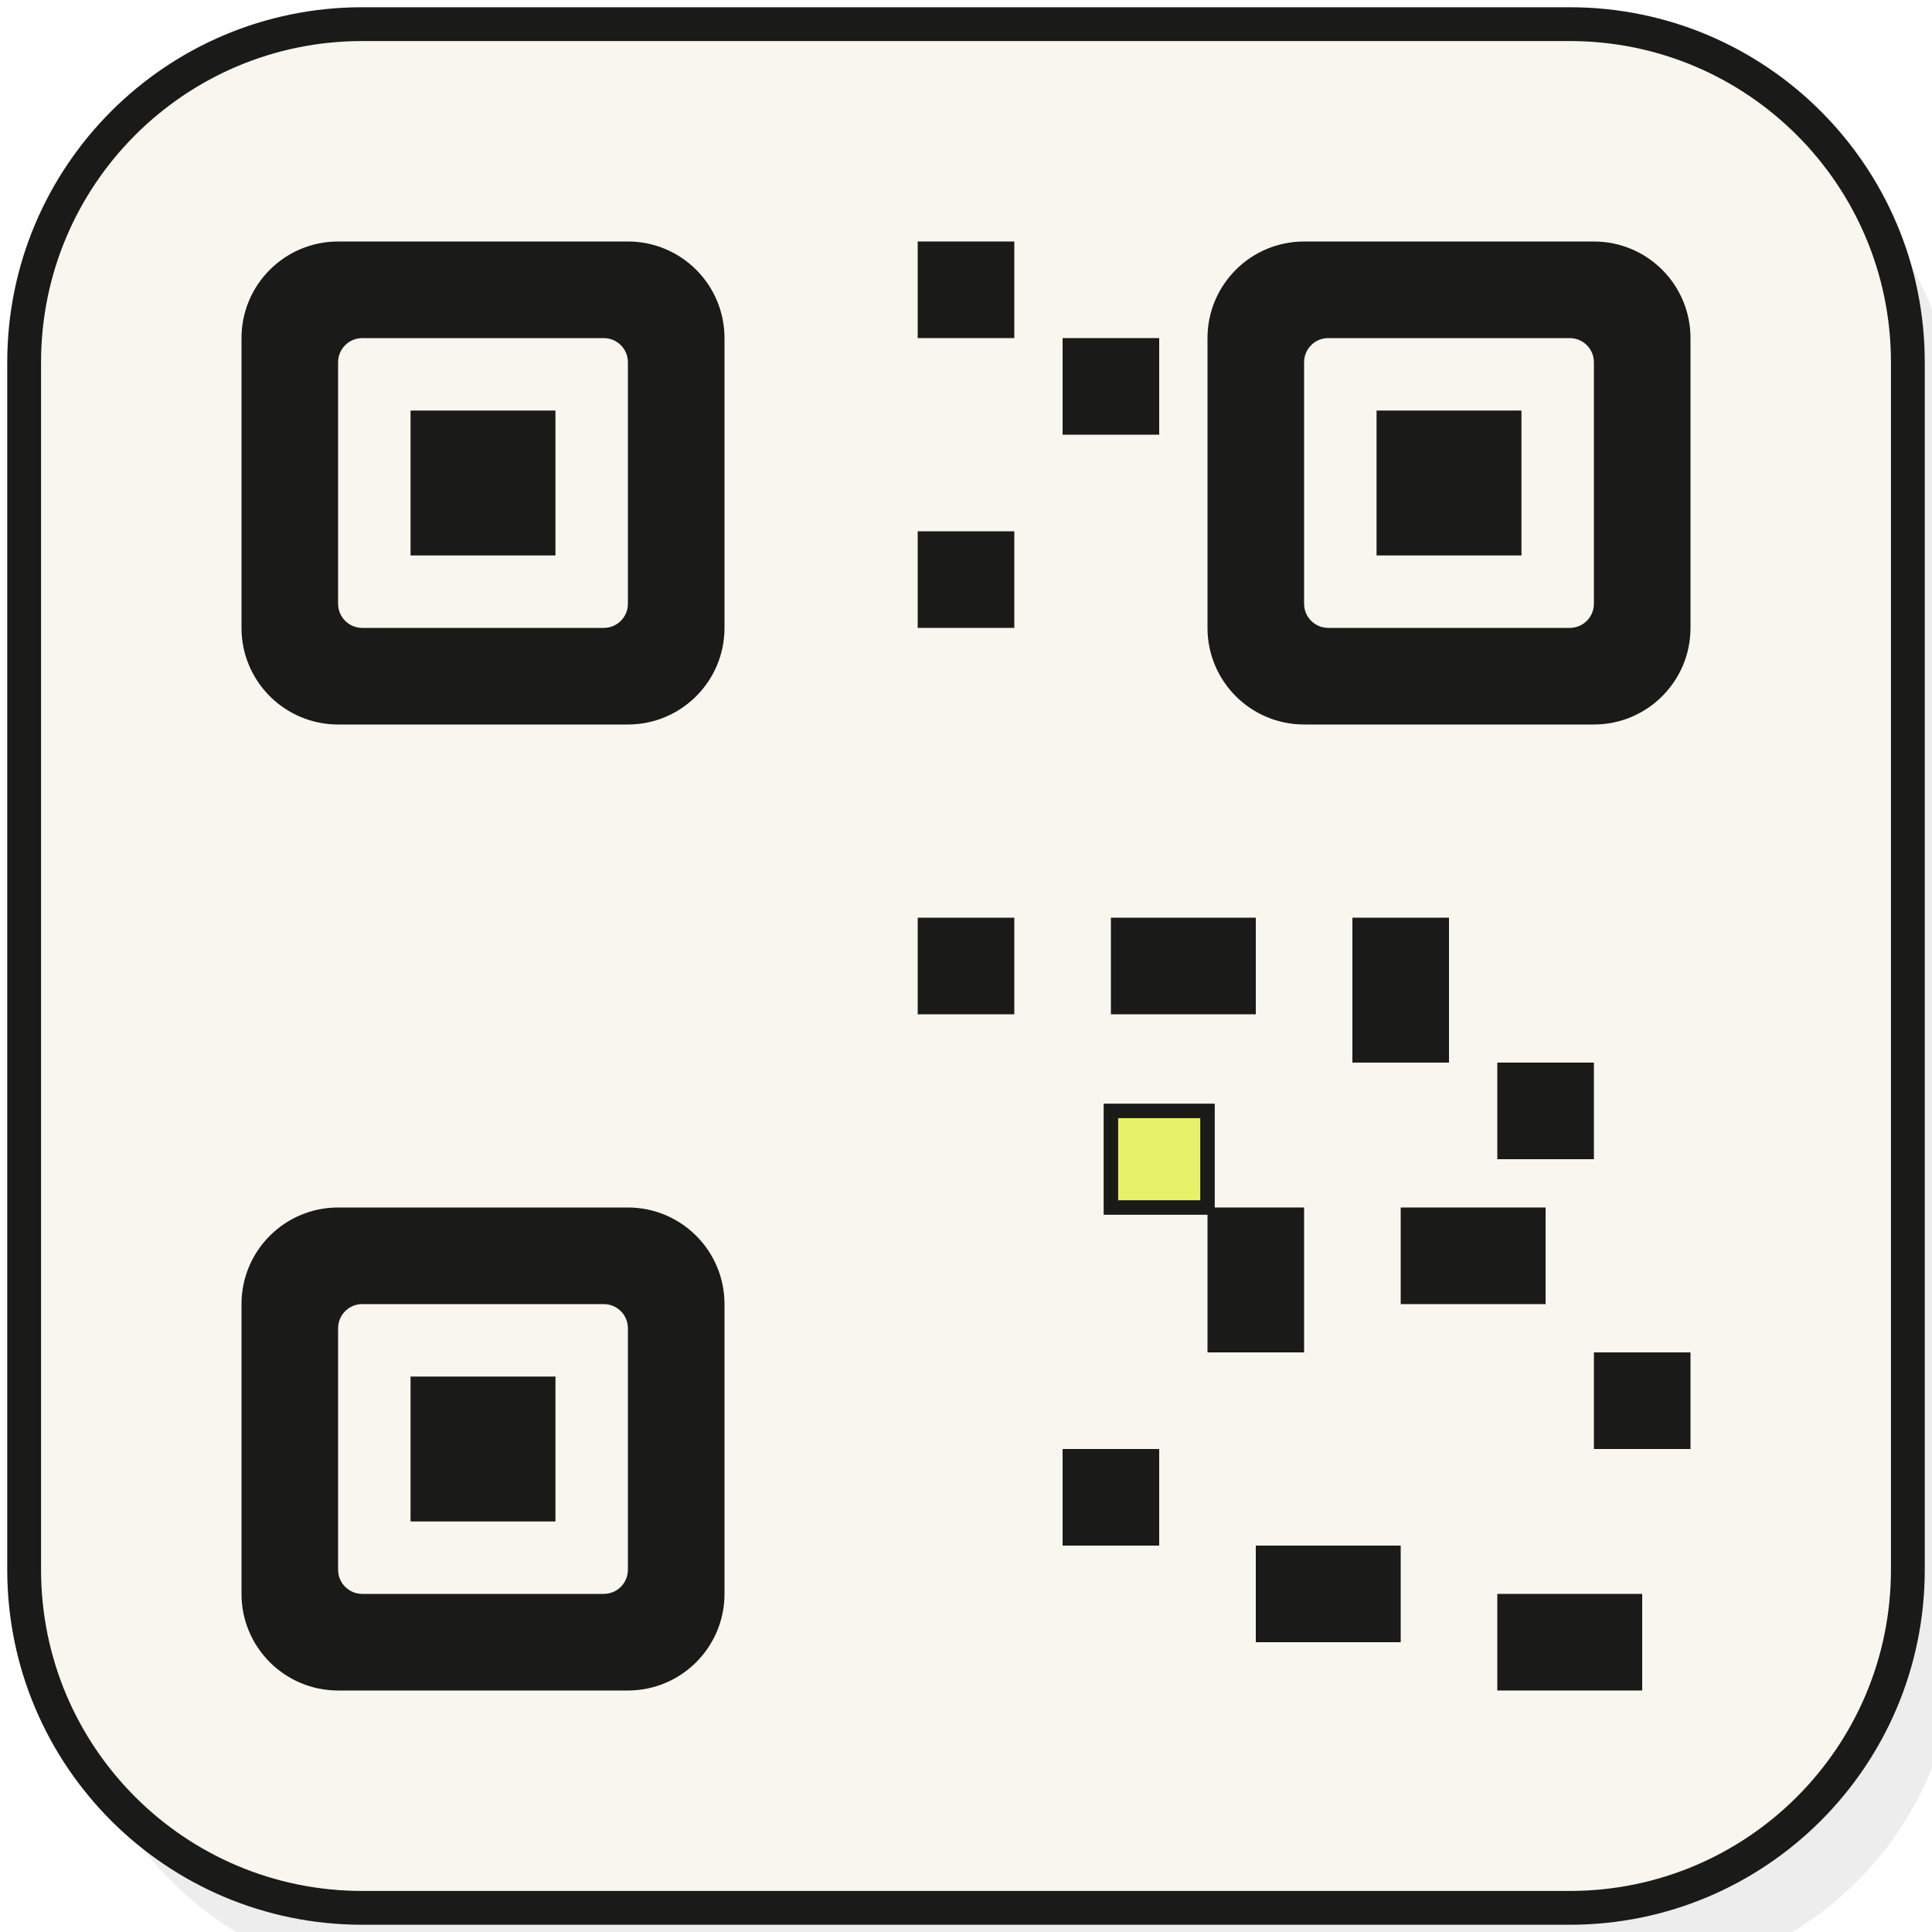
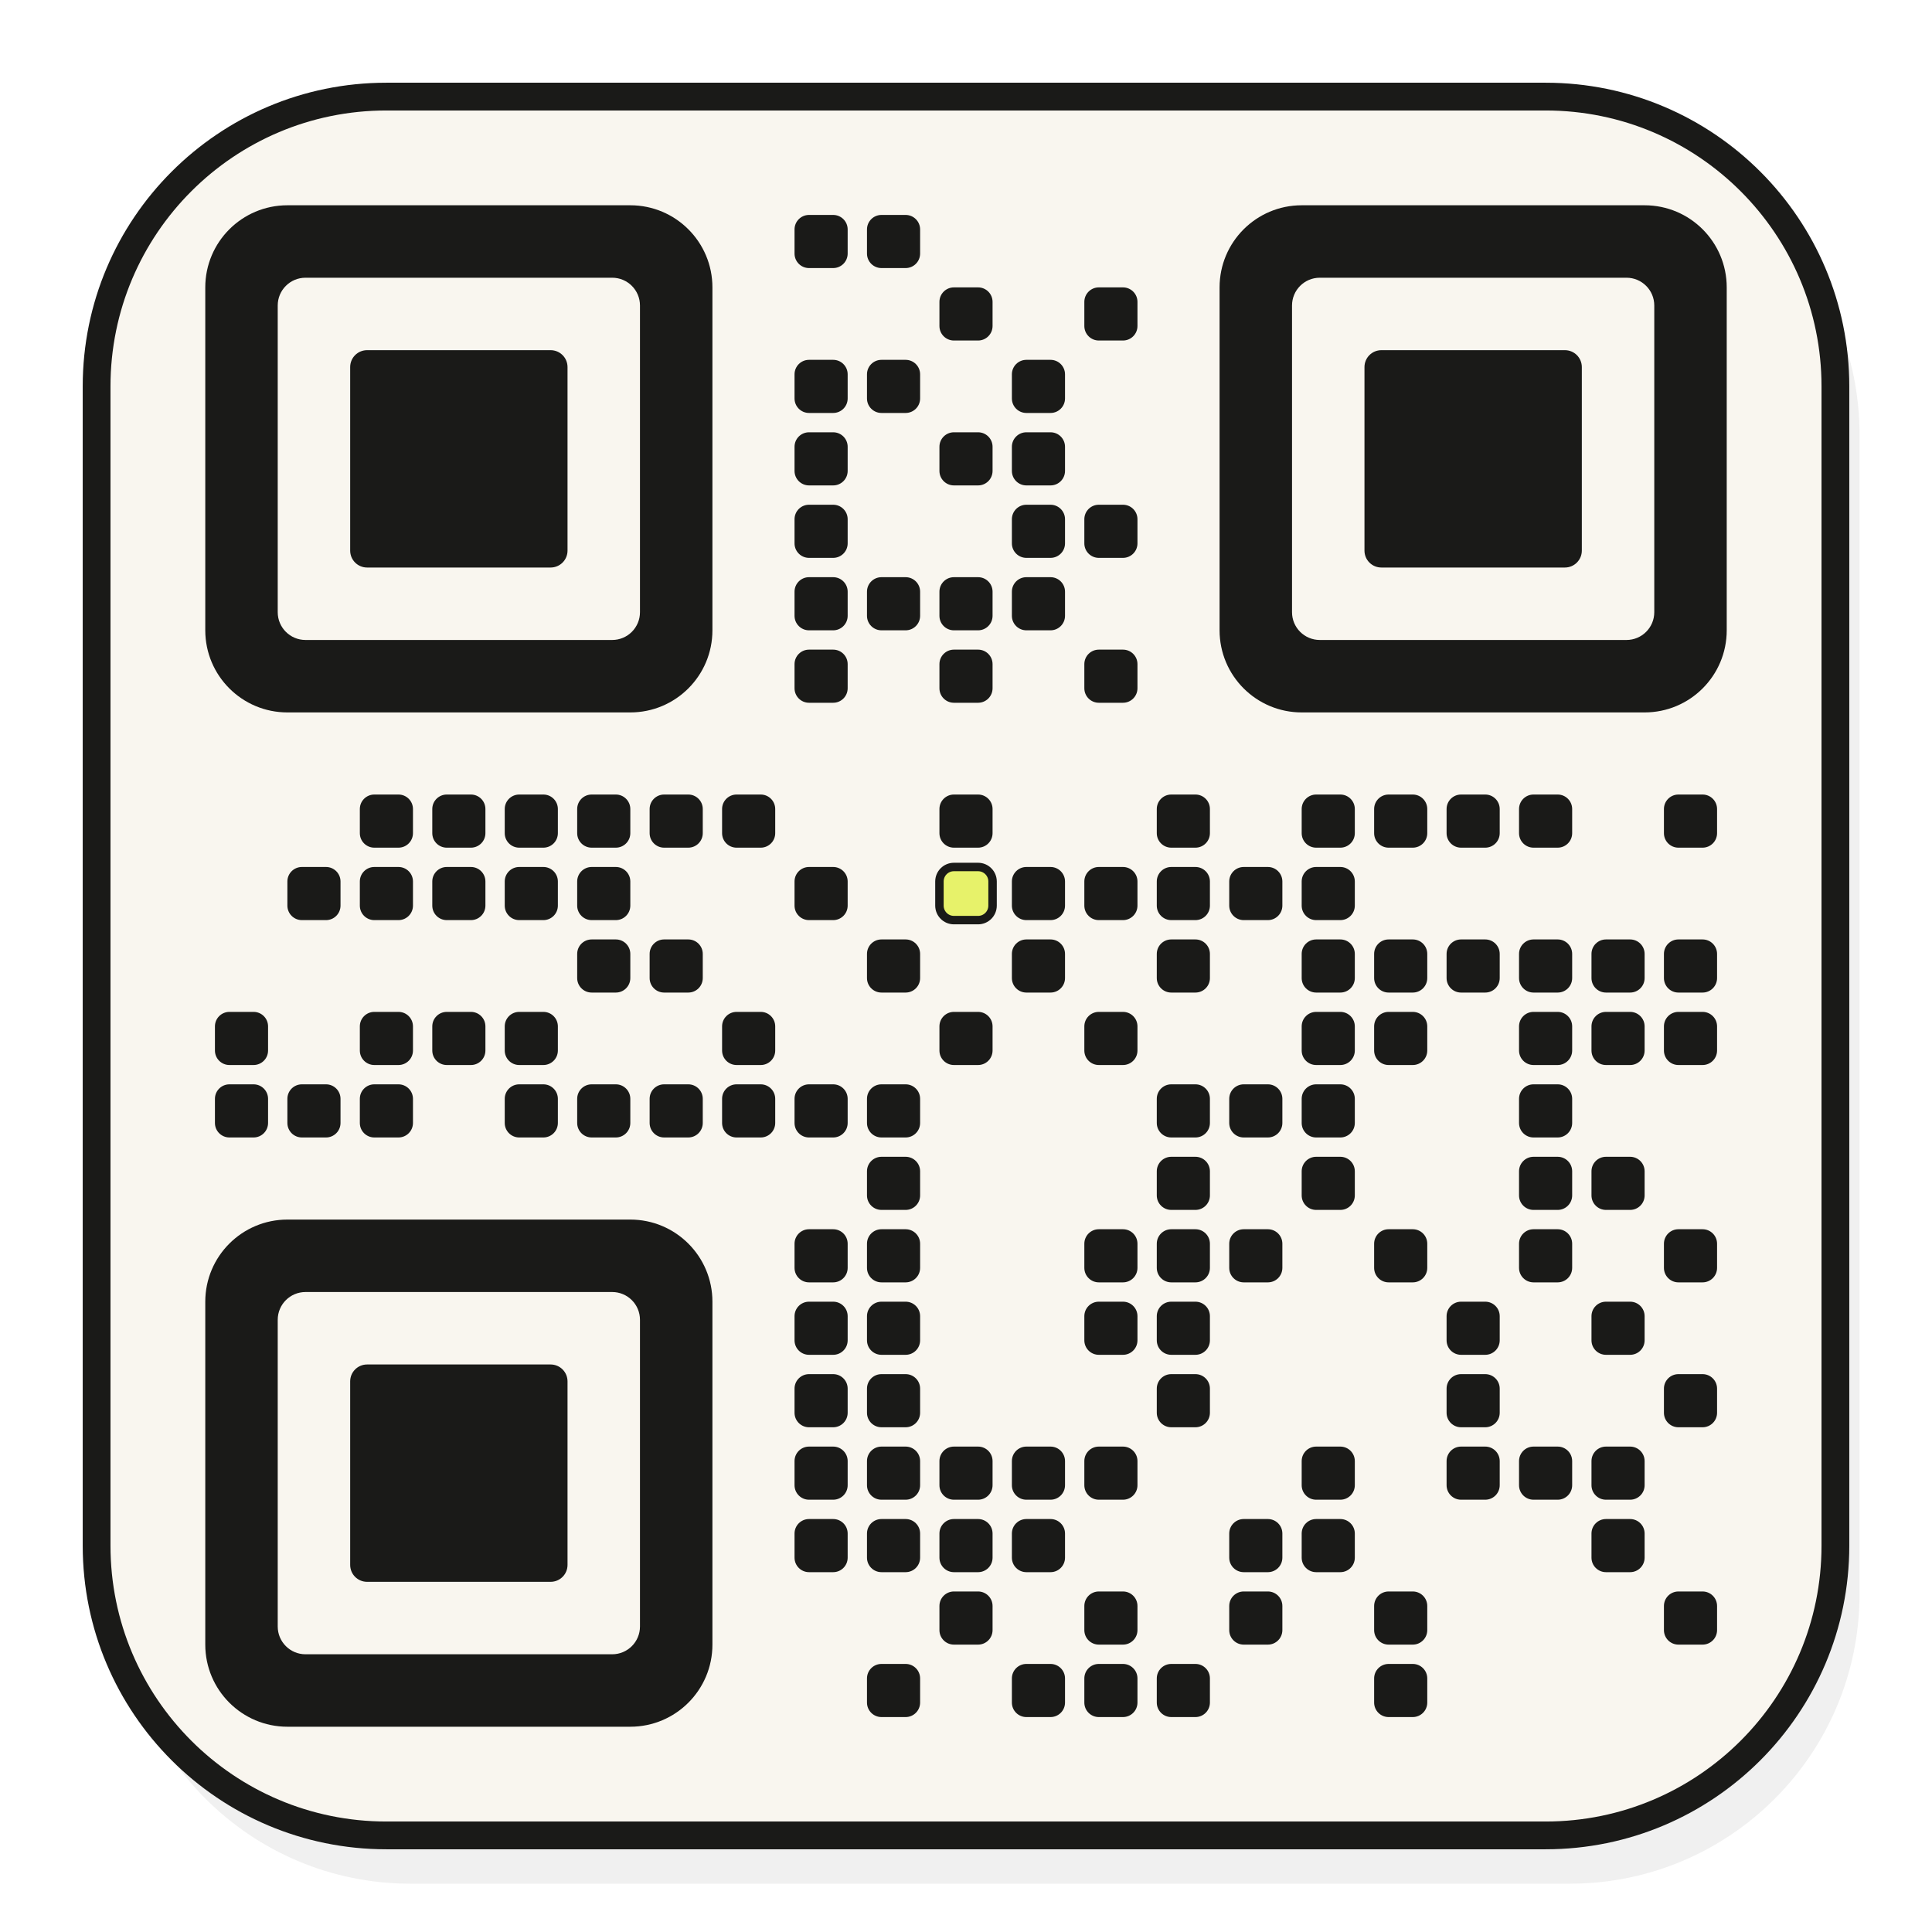
<svg xmlns="http://www.w3.org/2000/svg" viewBox="0 0 80 80" width="80" height="80">
-   <rect x="3" y="4" width="78" height="78" rx="14" fill="#1a1a18" opacity="0.08" />
-   <rect x="1" y="1" width="78" height="78" rx="14" fill="#f9f6ef" stroke="#1a1a18" stroke-width="1.4" />
-   <g fill="#1a1a18">
-     <rect x="10" y="10" width="20" height="20" rx="4" />
-     <rect x="14" y="14" width="12" height="12" rx="1" fill="#f9f6ef" />
-     <rect x="17" y="17" width="6" height="6" fill="#1a1a18" />
-     <rect x="50" y="10" width="20" height="20" rx="4" />
-     <rect x="54" y="14" width="12" height="12" rx="1" fill="#f9f6ef" />
-     <rect x="57" y="17" width="6" height="6" fill="#1a1a18" />
-     <rect x="10" y="50" width="20" height="20" rx="4" />
-     <rect x="14" y="54" width="12" height="12" rx="1" fill="#f9f6ef" />
-     <rect x="17" y="57" width="6" height="6" fill="#1a1a18" />
-     <rect x="38" y="10" width="4" height="4" />
-     <rect x="44" y="14" width="4" height="4" />
-     <rect x="38" y="22" width="4" height="4" />
-     <rect x="38" y="38" width="4" height="4" />
-     <rect x="46" y="38" width="6" height="4" />
-     <rect x="56" y="38" width="4" height="6" />
-     <rect x="62" y="44" width="4" height="4" />
-     <rect x="50" y="50" width="4" height="6" />
-     <rect x="58" y="50" width="6" height="4" />
-     <rect x="66" y="56" width="4" height="4" />
-     <rect x="44" y="60" width="4" height="4" />
-     <rect x="52" y="64" width="6" height="4" />
-     <rect x="62" y="66" width="6" height="4" />
+   <defs>
+     <clipPath id="qr-card-clip">
+       <rect x="4" y="4" width="72" height="72" rx="12" />
+     </clipPath>
+   </defs>
+   <rect x="5" y="6" width="72" height="72" rx="12" fill="#1a1a18" opacity="0.07" />
+   <rect x="4" y="4" width="72" height="72" rx="12" fill="#f9f6ef" stroke="#1a1a18" stroke-width="1.15" />
+   <g clip-path="url(#qr-card-clip)">
+     <rect x="8.5" y="8.5" width="21" height="21" rx="3.4" fill="#1a1a18" />
+     <rect x="11.5" y="11.5" width="15" height="15" rx="1.15" fill="#f9f6ef" />
+     <rect x="14.5" y="14.5" width="9" height="9" rx="0.7" fill="#1a1a18" />
+     <rect x="50.5" y="8.5" width="21" height="21" rx="3.4" fill="#1a1a18" />
+     <rect x="53.5" y="11.5" width="15" height="15" rx="1.15" fill="#f9f6ef" />
+     <rect x="56.5" y="14.5" width="9" height="9" rx="0.7" fill="#1a1a18" />
+     <rect x="8.5" y="50.5" width="21" height="21" rx="3.4" fill="#1a1a18" />
+     <rect x="11.5" y="53.5" width="15" height="15" rx="1.15" fill="#f9f6ef" />
+     <rect x="14.5" y="56.5" width="9" height="9" rx="0.7" fill="#1a1a18" />
+     <rect x="32.90" y="8.90" width="2.2" height="2.2" rx="0.6" fill="#1a1a18" />
+     <rect x="35.90" y="8.90" width="2.2" height="2.2" rx="0.6" fill="#1a1a18" />
+     <rect x="38.90" y="11.90" width="2.2" height="2.2" rx="0.6" fill="#1a1a18" />
+     <rect x="44.90" y="11.90" width="2.2" height="2.2" rx="0.6" fill="#1a1a18" />
+     <rect x="32.90" y="14.90" width="2.2" height="2.2" rx="0.6" fill="#1a1a18" />
+     <rect x="35.90" y="14.90" width="2.2" height="2.2" rx="0.6" fill="#1a1a18" />
+     <rect x="41.90" y="14.90" width="2.2" height="2.2" rx="0.6" fill="#1a1a18" />
+     <rect x="32.90" y="17.90" width="2.2" height="2.2" rx="0.6" fill="#1a1a18" />
+     <rect x="38.90" y="17.90" width="2.2" height="2.2" rx="0.6" fill="#1a1a18" />
+     <rect x="41.90" y="17.90" width="2.2" height="2.2" rx="0.6" fill="#1a1a18" />
+     <rect x="32.90" y="20.90" width="2.2" height="2.2" rx="0.6" fill="#1a1a18" />
+     <rect x="41.90" y="20.90" width="2.2" height="2.2" rx="0.6" fill="#1a1a18" />
+     <rect x="44.90" y="20.90" width="2.2" height="2.2" rx="0.6" fill="#1a1a18" />
+     <rect x="32.90" y="23.90" width="2.2" height="2.2" rx="0.6" fill="#1a1a18" />
+     <rect x="35.90" y="23.90" width="2.2" height="2.2" rx="0.6" fill="#1a1a18" />
+     <rect x="38.90" y="23.90" width="2.2" height="2.2" rx="0.6" fill="#1a1a18" />
+     <rect x="41.90" y="23.90" width="2.2" height="2.2" rx="0.6" fill="#1a1a18" />
+     <rect x="32.90" y="26.90" width="2.2" height="2.2" rx="0.6" fill="#1a1a18" />
+     <rect x="38.90" y="26.90" width="2.2" height="2.2" rx="0.6" fill="#1a1a18" />
+     <rect x="44.90" y="26.90" width="2.2" height="2.2" rx="0.6" fill="#1a1a18" />
+     <rect x="14.90" y="32.90" width="2.2" height="2.2" rx="0.6" fill="#1a1a18" />
+     <rect x="17.90" y="32.90" width="2.2" height="2.2" rx="0.6" fill="#1a1a18" />
+     <rect x="20.90" y="32.90" width="2.2" height="2.2" rx="0.6" fill="#1a1a18" />
+     <rect x="23.90" y="32.90" width="2.2" height="2.2" rx="0.6" fill="#1a1a18" />
+     <rect x="26.90" y="32.90" width="2.2" height="2.2" rx="0.6" fill="#1a1a18" />
+     <rect x="29.90" y="32.90" width="2.2" height="2.2" rx="0.6" fill="#1a1a18" />
+     <rect x="38.90" y="32.90" width="2.2" height="2.2" rx="0.6" fill="#1a1a18" />
+     <rect x="47.90" y="32.90" width="2.2" height="2.2" rx="0.6" fill="#1a1a18" />
+     <rect x="53.90" y="32.90" width="2.2" height="2.2" rx="0.6" fill="#1a1a18" />
+     <rect x="56.90" y="32.90" width="2.2" height="2.2" rx="0.6" fill="#1a1a18" />
+     <rect x="59.90" y="32.90" width="2.2" height="2.2" rx="0.6" fill="#1a1a18" />
+     <rect x="62.90" y="32.90" width="2.2" height="2.2" rx="0.6" fill="#1a1a18" />
+     <rect x="68.90" y="32.90" width="2.2" height="2.2" rx="0.6" fill="#1a1a18" />
+     <rect x="11.90" y="35.90" width="2.2" height="2.2" rx="0.6" fill="#1a1a18" />
+     <rect x="14.90" y="35.90" width="2.2" height="2.2" rx="0.6" fill="#1a1a18" />
+     <rect x="17.90" y="35.90" width="2.2" height="2.2" rx="0.6" fill="#1a1a18" />
+     <rect x="20.90" y="35.90" width="2.2" height="2.2" rx="0.6" fill="#1a1a18" />
+     <rect x="23.90" y="35.90" width="2.2" height="2.2" rx="0.6" fill="#1a1a18" />
+     <rect x="32.90" y="35.90" width="2.2" height="2.2" rx="0.6" fill="#1a1a18" />
+     <rect x="38.90" y="35.90" width="2.2" height="2.2" rx="0.6" fill="#e7f26a" stroke="#1a1a18" stroke-width="0.35" />
+     <rect x="41.90" y="35.90" width="2.2" height="2.2" rx="0.6" fill="#1a1a18" />
+     <rect x="44.90" y="35.90" width="2.2" height="2.2" rx="0.6" fill="#1a1a18" />
+     <rect x="47.90" y="35.90" width="2.2" height="2.2" rx="0.6" fill="#1a1a18" />
+     <rect x="50.90" y="35.90" width="2.2" height="2.2" rx="0.6" fill="#1a1a18" />
+     <rect x="53.90" y="35.90" width="2.2" height="2.2" rx="0.6" fill="#1a1a18" />
+     <rect x="23.90" y="38.90" width="2.2" height="2.2" rx="0.6" fill="#1a1a18" />
+     <rect x="26.90" y="38.90" width="2.2" height="2.2" rx="0.6" fill="#1a1a18" />
+     <rect x="35.90" y="38.90" width="2.2" height="2.2" rx="0.6" fill="#1a1a18" />
+     <rect x="41.90" y="38.90" width="2.2" height="2.2" rx="0.6" fill="#1a1a18" />
+     <rect x="47.90" y="38.90" width="2.2" height="2.2" rx="0.6" fill="#1a1a18" />
+     <rect x="53.90" y="38.90" width="2.2" height="2.2" rx="0.6" fill="#1a1a18" />
+     <rect x="56.90" y="38.90" width="2.2" height="2.2" rx="0.6" fill="#1a1a18" />
+     <rect x="59.90" y="38.90" width="2.2" height="2.2" rx="0.6" fill="#1a1a18" />
+     <rect x="62.90" y="38.90" width="2.2" height="2.2" rx="0.6" fill="#1a1a18" />
+     <rect x="65.90" y="38.90" width="2.2" height="2.2" rx="0.6" fill="#1a1a18" />
+     <rect x="68.90" y="38.90" width="2.2" height="2.2" rx="0.6" fill="#1a1a18" />
+     <rect x="8.90" y="41.90" width="2.2" height="2.2" rx="0.6" fill="#1a1a18" />
+     <rect x="14.90" y="41.90" width="2.2" height="2.2" rx="0.6" fill="#1a1a18" />
+     <rect x="17.90" y="41.90" width="2.2" height="2.2" rx="0.6" fill="#1a1a18" />
+     <rect x="20.90" y="41.90" width="2.2" height="2.2" rx="0.6" fill="#1a1a18" />
+     <rect x="29.90" y="41.90" width="2.2" height="2.2" rx="0.6" fill="#1a1a18" />
+     <rect x="38.90" y="41.90" width="2.2" height="2.2" rx="0.6" fill="#1a1a18" />
+     <rect x="44.90" y="41.90" width="2.2" height="2.2" rx="0.6" fill="#1a1a18" />
+     <rect x="53.90" y="41.90" width="2.2" height="2.2" rx="0.6" fill="#1a1a18" />
+     <rect x="56.90" y="41.90" width="2.2" height="2.2" rx="0.6" fill="#1a1a18" />
+     <rect x="62.90" y="41.90" width="2.2" height="2.2" rx="0.6" fill="#1a1a18" />
+     <rect x="65.90" y="41.90" width="2.2" height="2.2" rx="0.6" fill="#1a1a18" />
+     <rect x="68.90" y="41.90" width="2.2" height="2.2" rx="0.6" fill="#1a1a18" />
+     <rect x="8.90" y="44.90" width="2.2" height="2.2" rx="0.6" fill="#1a1a18" />
+     <rect x="11.90" y="44.90" width="2.2" height="2.2" rx="0.6" fill="#1a1a18" />
+     <rect x="14.90" y="44.90" width="2.2" height="2.2" rx="0.6" fill="#1a1a18" />
+     <rect x="20.90" y="44.90" width="2.2" height="2.2" rx="0.6" fill="#1a1a18" />
+     <rect x="23.90" y="44.90" width="2.2" height="2.2" rx="0.6" fill="#1a1a18" />
+     <rect x="26.90" y="44.90" width="2.2" height="2.2" rx="0.6" fill="#1a1a18" />
+     <rect x="29.90" y="44.90" width="2.2" height="2.2" rx="0.6" fill="#1a1a18" />
+     <rect x="32.90" y="44.90" width="2.2" height="2.2" rx="0.6" fill="#1a1a18" />
+     <rect x="35.90" y="44.90" width="2.2" height="2.2" rx="0.6" fill="#1a1a18" />
+     <rect x="47.90" y="44.90" width="2.2" height="2.2" rx="0.6" fill="#1a1a18" />
+     <rect x="50.90" y="44.90" width="2.2" height="2.2" rx="0.6" fill="#1a1a18" />
+     <rect x="53.90" y="44.90" width="2.2" height="2.2" rx="0.6" fill="#1a1a18" />
+     <rect x="62.90" y="44.90" width="2.2" height="2.2" rx="0.6" fill="#1a1a18" />
+     <rect x="35.90" y="47.90" width="2.2" height="2.2" rx="0.6" fill="#1a1a18" />
+     <rect x="47.90" y="47.90" width="2.2" height="2.2" rx="0.6" fill="#1a1a18" />
+     <rect x="53.90" y="47.90" width="2.2" height="2.2" rx="0.6" fill="#1a1a18" />
+     <rect x="62.90" y="47.90" width="2.2" height="2.2" rx="0.6" fill="#1a1a18" />
+     <rect x="65.90" y="47.90" width="2.2" height="2.2" rx="0.6" fill="#1a1a18" />
+     <rect x="32.90" y="50.90" width="2.2" height="2.2" rx="0.6" fill="#1a1a18" />
+     <rect x="35.90" y="50.90" width="2.2" height="2.2" rx="0.6" fill="#1a1a18" />
+     <rect x="44.90" y="50.90" width="2.2" height="2.2" rx="0.6" fill="#1a1a18" />
+     <rect x="47.90" y="50.90" width="2.2" height="2.2" rx="0.6" fill="#1a1a18" />
+     <rect x="50.90" y="50.90" width="2.2" height="2.2" rx="0.6" fill="#1a1a18" />
+     <rect x="56.90" y="50.90" width="2.2" height="2.2" rx="0.6" fill="#1a1a18" />
+     <rect x="62.90" y="50.90" width="2.2" height="2.2" rx="0.6" fill="#1a1a18" />
+     <rect x="68.90" y="50.90" width="2.2" height="2.2" rx="0.6" fill="#1a1a18" />
+     <rect x="32.90" y="53.90" width="2.2" height="2.2" rx="0.6" fill="#1a1a18" />
+     <rect x="35.90" y="53.90" width="2.2" height="2.2" rx="0.6" fill="#1a1a18" />
+     <rect x="44.90" y="53.90" width="2.2" height="2.2" rx="0.6" fill="#1a1a18" />
+     <rect x="47.90" y="53.90" width="2.2" height="2.2" rx="0.6" fill="#1a1a18" />
+     <rect x="59.90" y="53.90" width="2.2" height="2.2" rx="0.6" fill="#1a1a18" />
+     <rect x="65.90" y="53.90" width="2.2" height="2.2" rx="0.6" fill="#1a1a18" />
+     <rect x="32.90" y="56.90" width="2.2" height="2.2" rx="0.6" fill="#1a1a18" />
+     <rect x="35.90" y="56.90" width="2.2" height="2.2" rx="0.6" fill="#1a1a18" />
+     <rect x="47.90" y="56.90" width="2.2" height="2.2" rx="0.6" fill="#1a1a18" />
+     <rect x="59.90" y="56.90" width="2.2" height="2.2" rx="0.6" fill="#1a1a18" />
+     <rect x="68.90" y="56.90" width="2.2" height="2.2" rx="0.6" fill="#1a1a18" />
+     <rect x="32.90" y="59.90" width="2.2" height="2.2" rx="0.6" fill="#1a1a18" />
+     <rect x="35.90" y="59.90" width="2.2" height="2.2" rx="0.6" fill="#1a1a18" />
+     <rect x="38.90" y="59.90" width="2.2" height="2.2" rx="0.6" fill="#1a1a18" />
+     <rect x="41.90" y="59.90" width="2.2" height="2.2" rx="0.6" fill="#1a1a18" />
+     <rect x="44.90" y="59.90" width="2.2" height="2.2" rx="0.6" fill="#1a1a18" />
+     <rect x="53.90" y="59.90" width="2.2" height="2.2" rx="0.6" fill="#1a1a18" />
+     <rect x="59.90" y="59.90" width="2.2" height="2.2" rx="0.6" fill="#1a1a18" />
+     <rect x="62.90" y="59.90" width="2.2" height="2.2" rx="0.6" fill="#1a1a18" />
+     <rect x="65.90" y="59.90" width="2.2" height="2.2" rx="0.6" fill="#1a1a18" />
+     <rect x="32.90" y="62.90" width="2.2" height="2.2" rx="0.6" fill="#1a1a18" />
+     <rect x="35.90" y="62.90" width="2.2" height="2.2" rx="0.6" fill="#1a1a18" />
+     <rect x="38.90" y="62.90" width="2.2" height="2.2" rx="0.6" fill="#1a1a18" />
+     <rect x="41.90" y="62.90" width="2.2" height="2.2" rx="0.6" fill="#1a1a18" />
+     <rect x="50.90" y="62.90" width="2.2" height="2.2" rx="0.6" fill="#1a1a18" />
+     <rect x="53.90" y="62.90" width="2.2" height="2.2" rx="0.6" fill="#1a1a18" />
+     <rect x="65.90" y="62.90" width="2.2" height="2.2" rx="0.6" fill="#1a1a18" />
+     <rect x="38.90" y="65.90" width="2.2" height="2.2" rx="0.6" fill="#1a1a18" />
+     <rect x="44.90" y="65.90" width="2.2" height="2.2" rx="0.6" fill="#1a1a18" />
+     <rect x="50.90" y="65.90" width="2.2" height="2.2" rx="0.6" fill="#1a1a18" />
+     <rect x="56.90" y="65.90" width="2.2" height="2.2" rx="0.6" fill="#1a1a18" />
+     <rect x="68.90" y="65.90" width="2.2" height="2.2" rx="0.6" fill="#1a1a18" />
+     <rect x="35.90" y="68.90" width="2.2" height="2.2" rx="0.6" fill="#1a1a18" />
+     <rect x="41.90" y="68.90" width="2.2" height="2.2" rx="0.6" fill="#1a1a18" />
+     <rect x="44.90" y="68.90" width="2.2" height="2.2" rx="0.6" fill="#1a1a18" />
+     <rect x="47.90" y="68.90" width="2.2" height="2.2" rx="0.6" fill="#1a1a18" />
+     <rect x="56.90" y="68.90" width="2.2" height="2.2" rx="0.6" fill="#1a1a18" />
  </g>
-   <rect x="46" y="46" width="4" height="4" fill="#e7f26a" stroke="#1a1a18" stroke-width="0.6" />
</svg>
